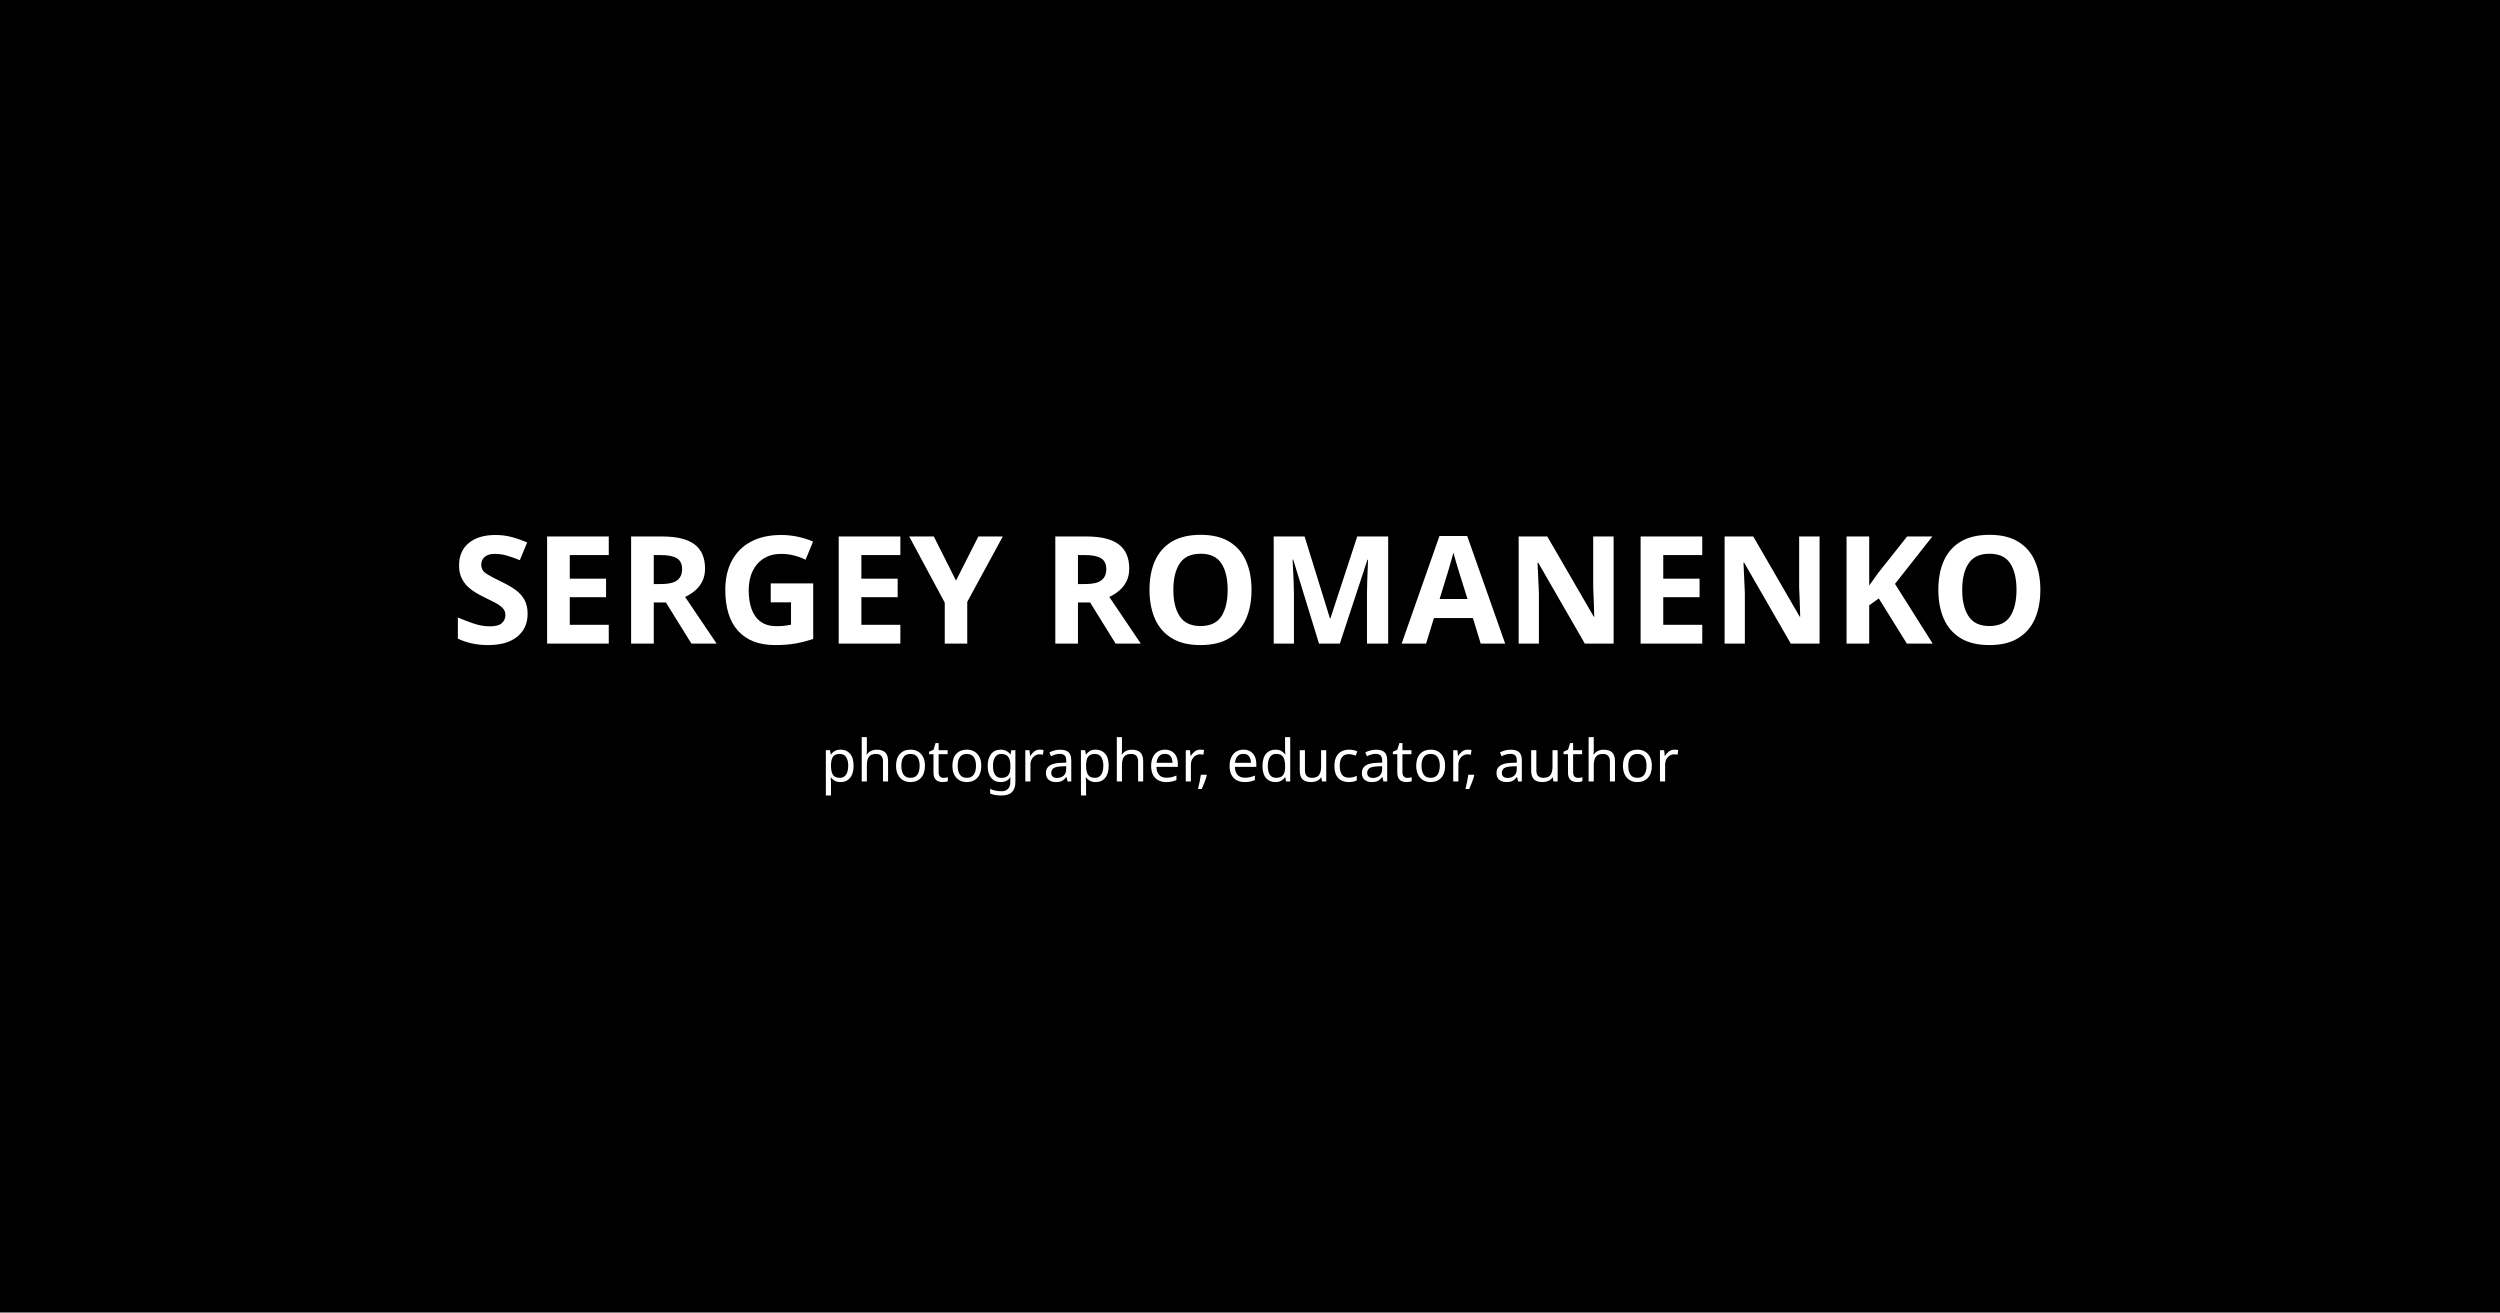
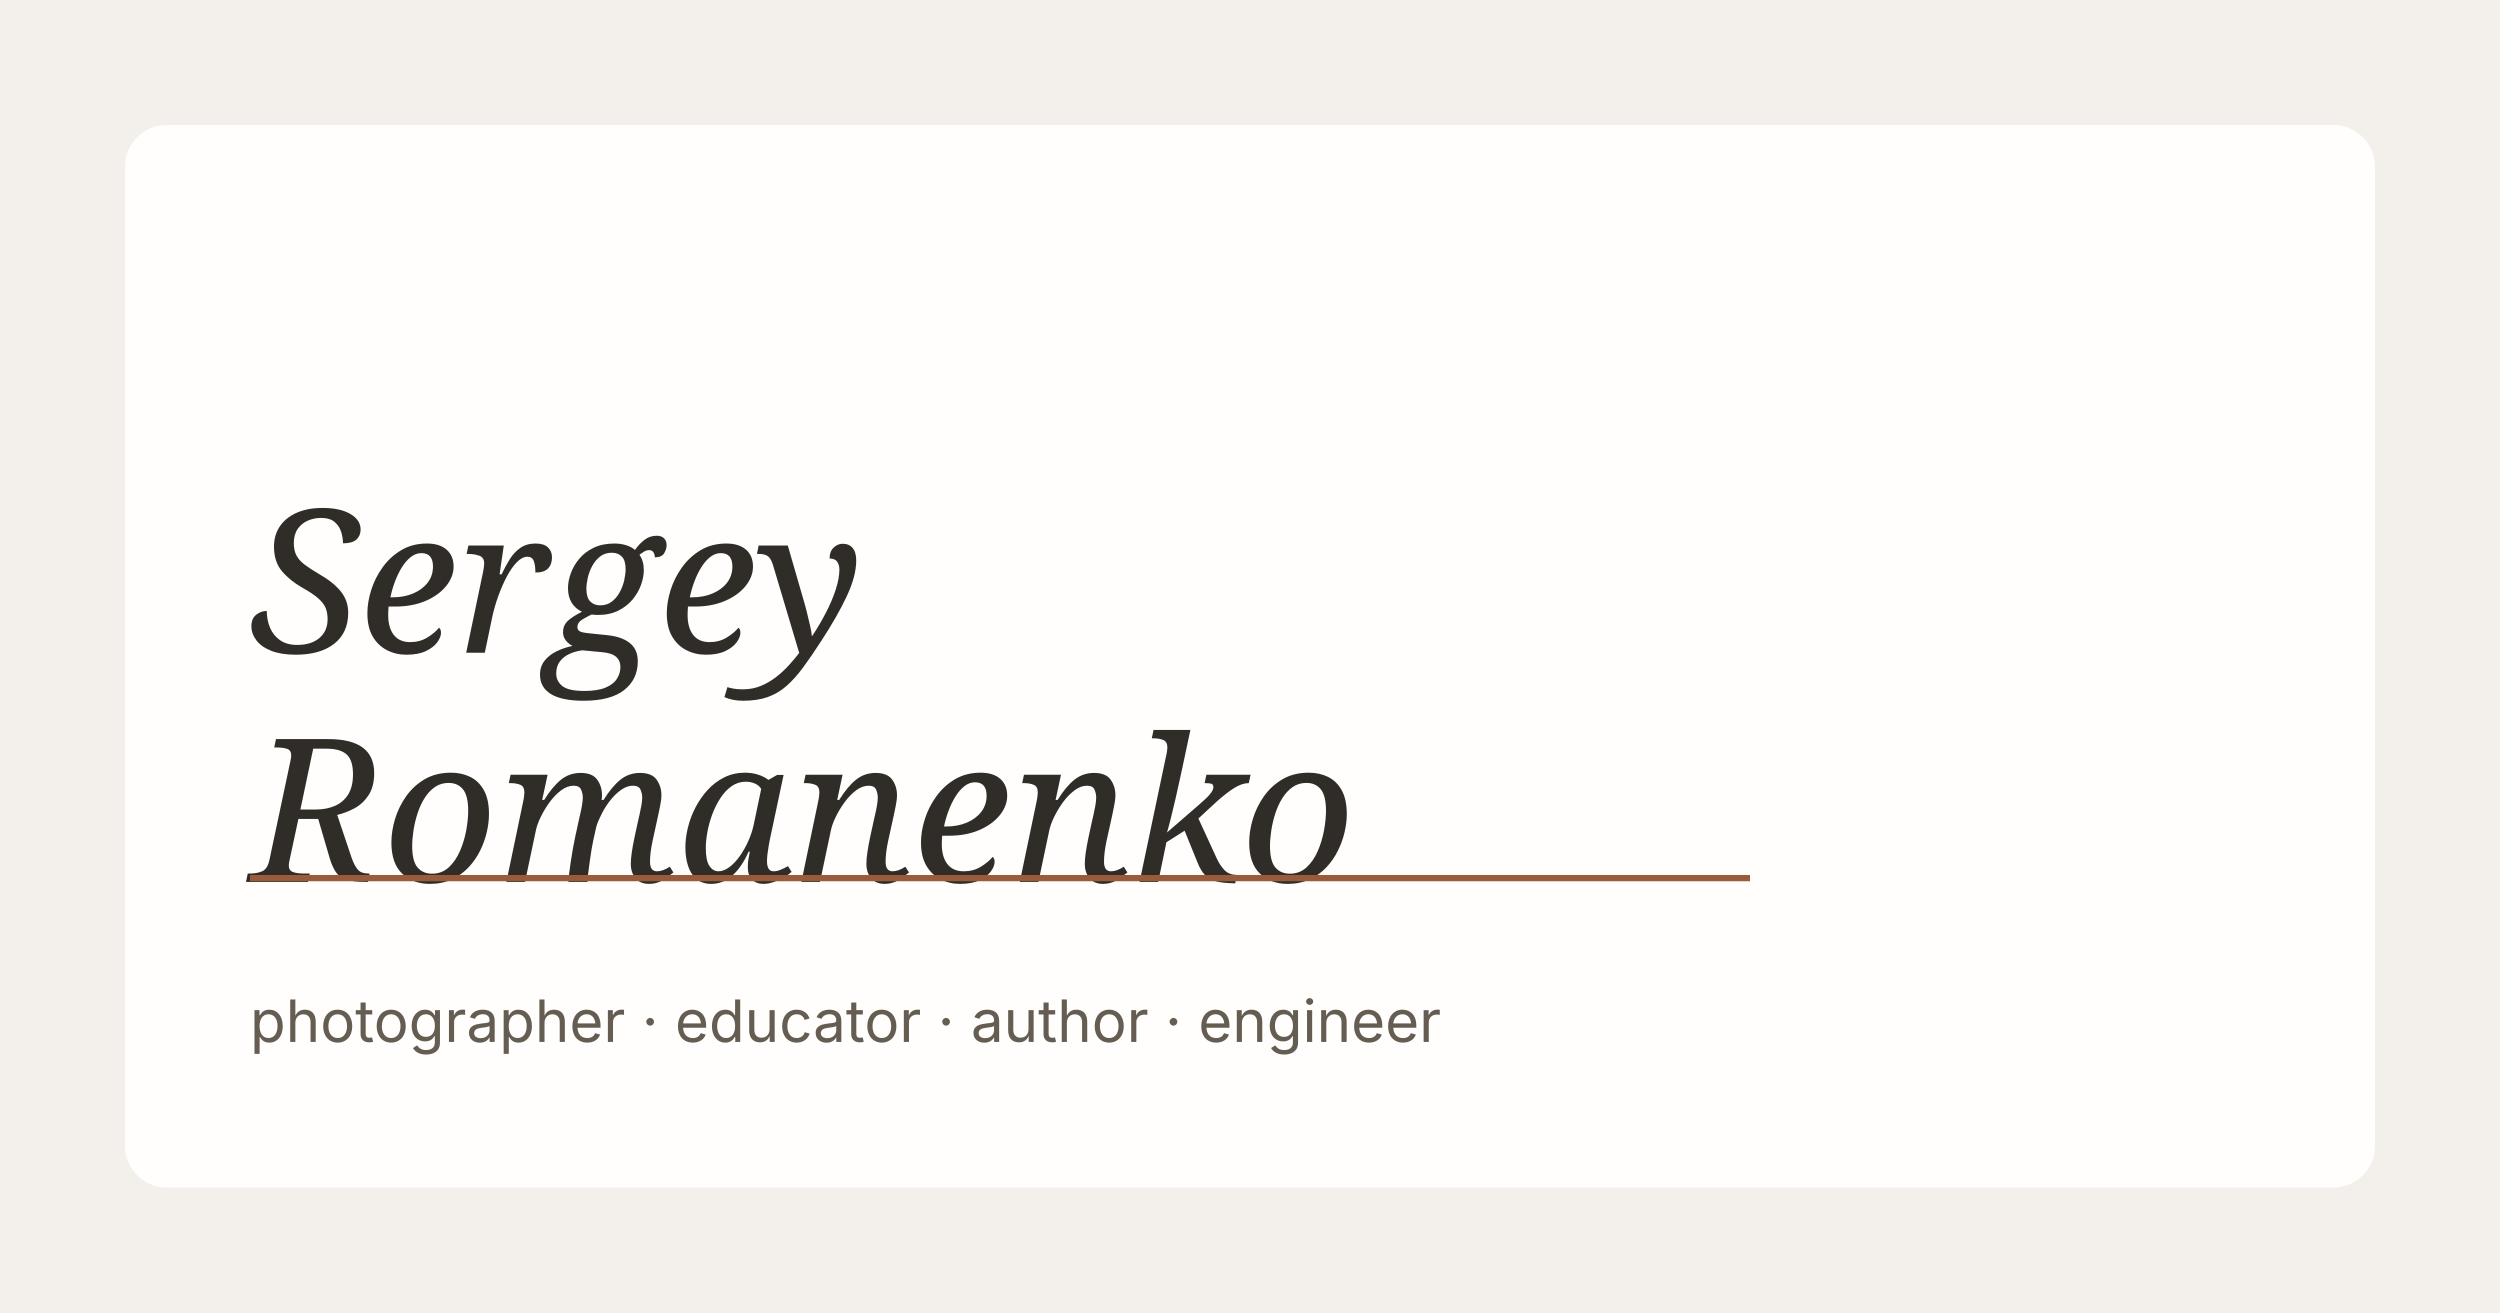
<svg xmlns="http://www.w3.org/2000/svg" viewBox="0 0 1200 630">
-   <rect width="1200" height="630" fill="#000" />
-   <text x="50%" y="45%" dominant-baseline="middle" text-anchor="middle" font-family="system-ui, sans-serif" font-weight="900" font-size="72" fill="#fff">SERGEY ROMANENKO</text>
-   <text x="50%" y="58%" dominant-baseline="middle" text-anchor="middle" font-family="system-ui, sans-serif" font-weight="400" font-size="28" fill="#fff">photographer, educator, author</text>
+   <rect width="1200" height="630" fill="#f3f0eb" />
+   <rect x="60" y="60" width="1080" height="510" fill="#fffefd" rx="20" />
+   <text x="120" y="280" dominant-baseline="middle" text-anchor="start" font-family="Instrument Serif, Georgia, serif" font-style="italic" font-size="96" fill="#302d29">Sergey</text>
+   <text x="120" y="390" dominant-baseline="middle" text-anchor="start" font-family="Instrument Serif, Georgia, serif" font-style="italic" font-size="96" fill="#302d29">Romanenko</text>
+   <rect x="120" y="420" width="720" height="3" fill="#9a5b3c" />
+   <text x="120" y="490" dominant-baseline="middle" text-anchor="start" font-family="Inter, system-ui, sans-serif" font-size="28" fill="#655d51">photographer · educator · author · engineer</text>
</svg>
